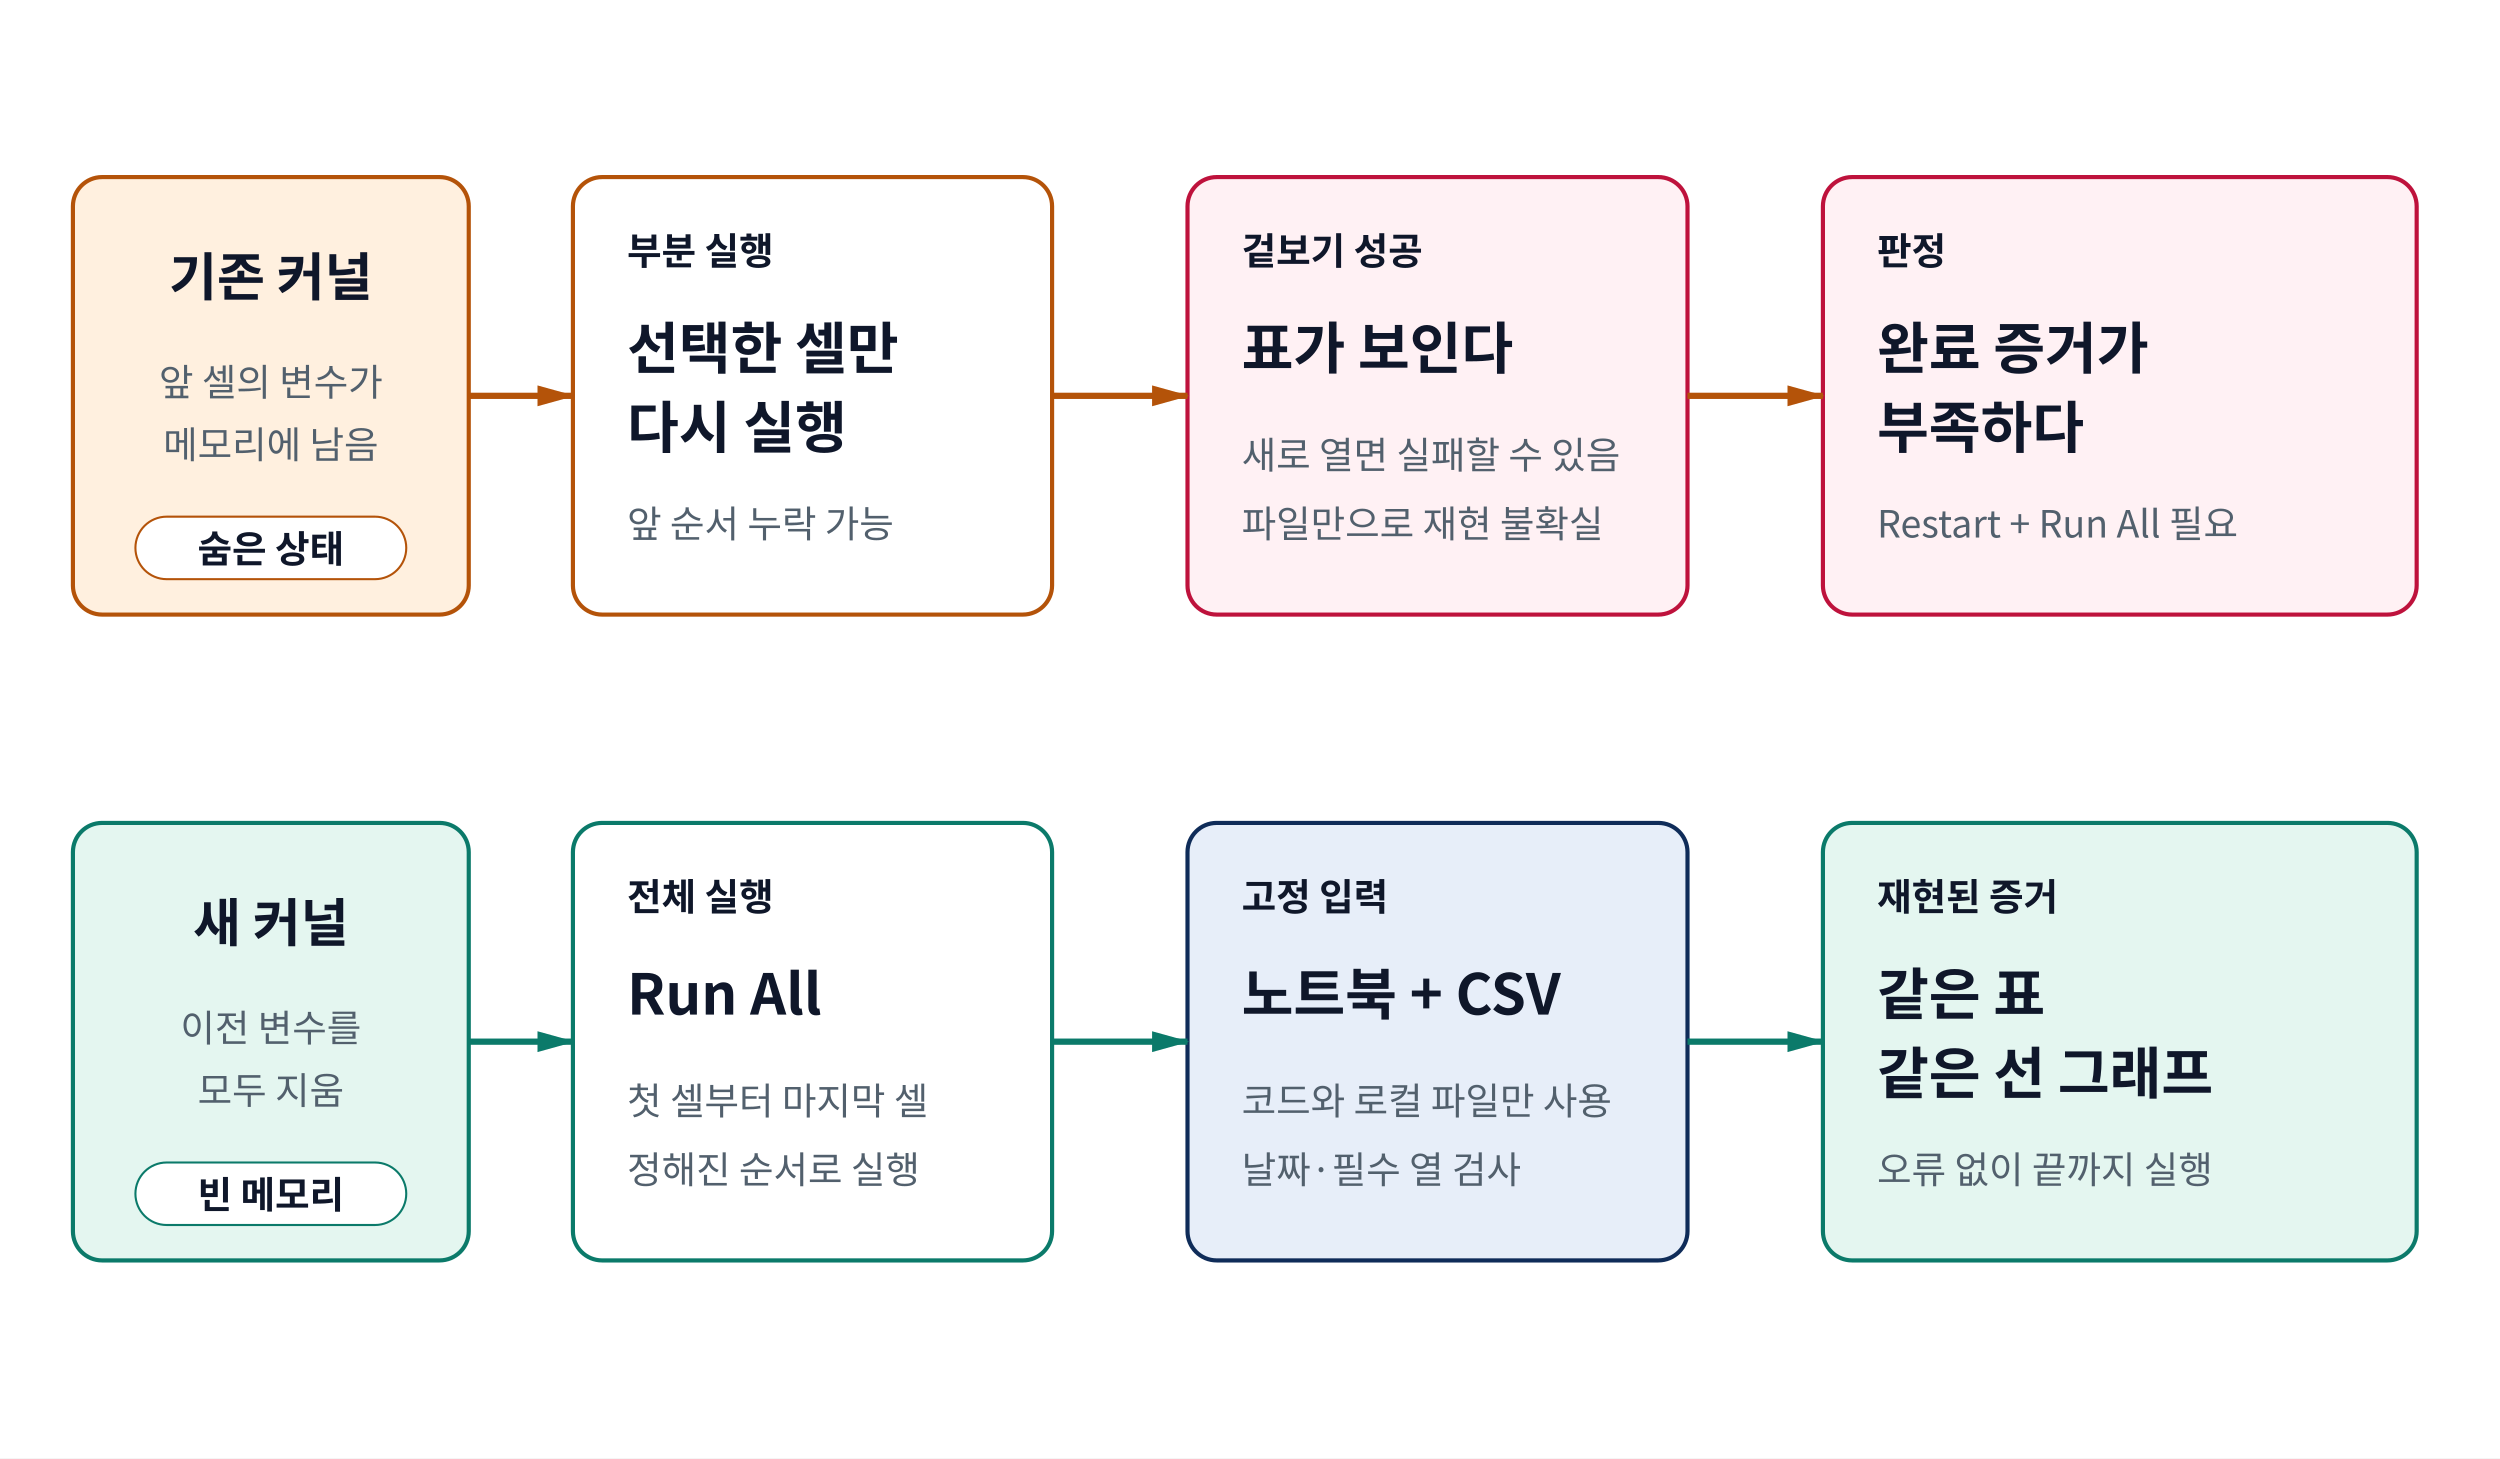
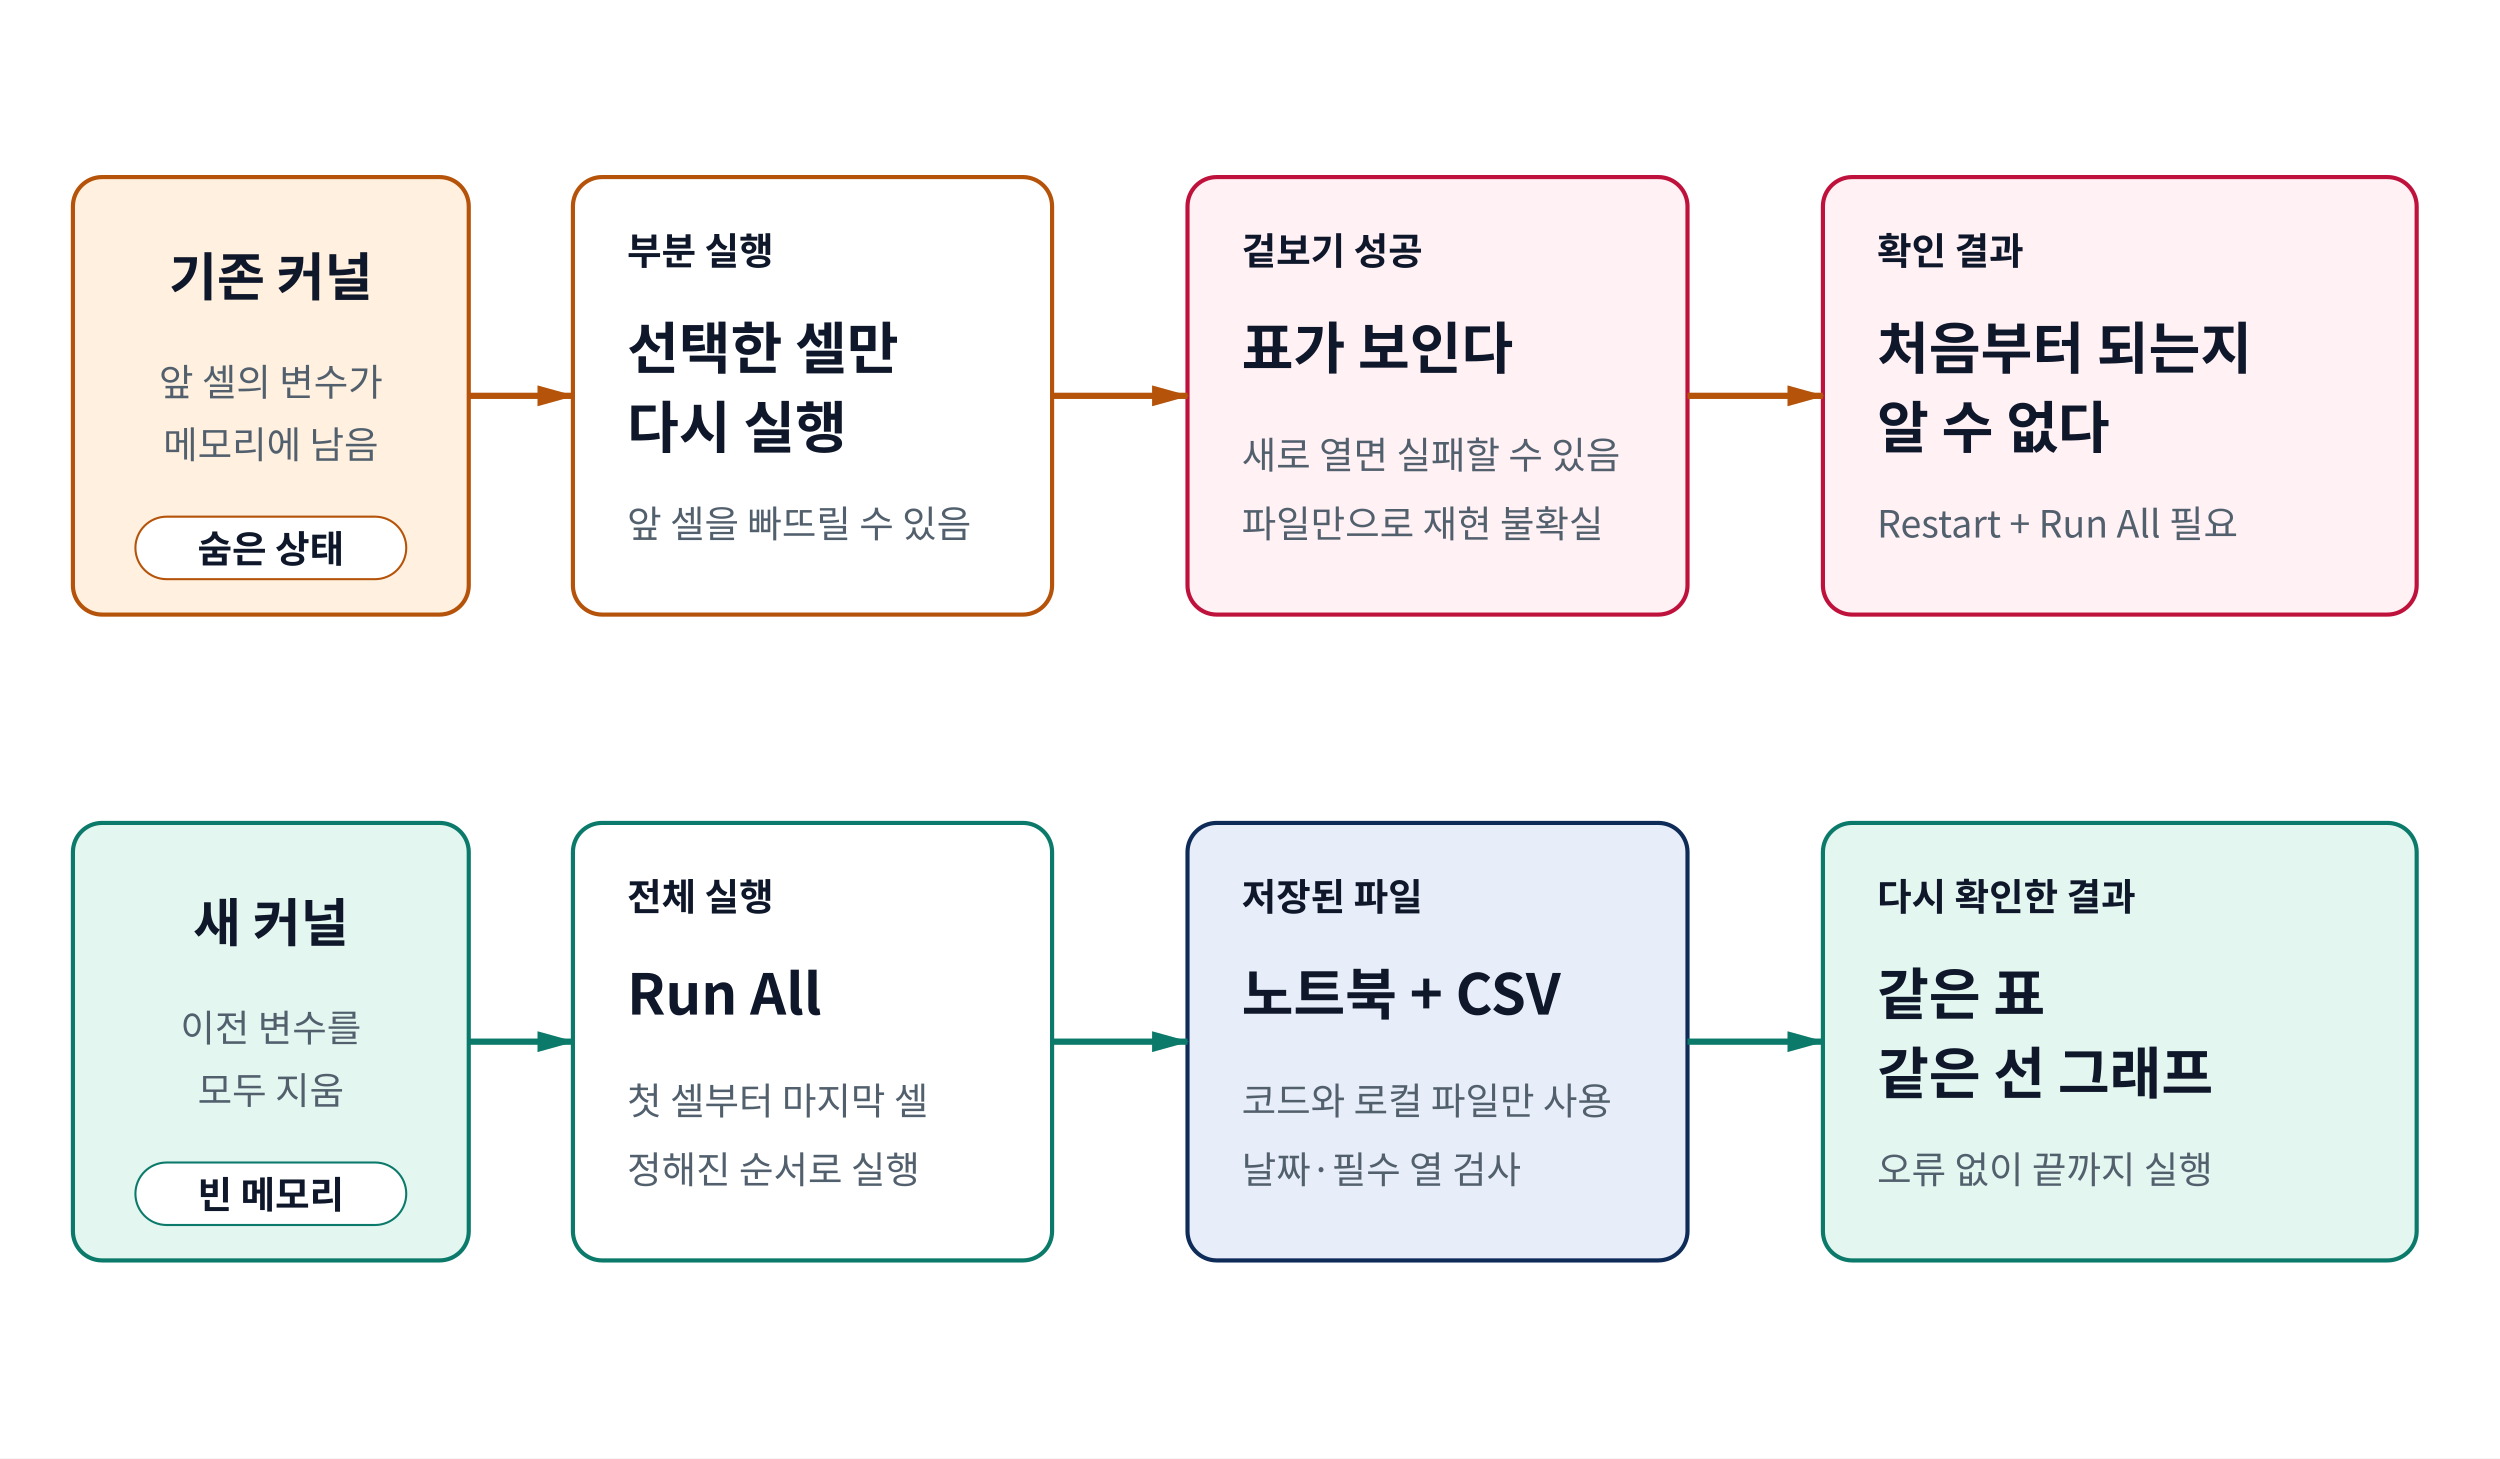
<svg xmlns="http://www.w3.org/2000/svg" viewBox="0 0 1200 700" role="img" aria-labelledby="title desc">
  <defs>
    <marker id="arrow-warn" markerUnits="userSpaceOnUse" viewBox="0 0 18 10" refX="17" refY="5" markerWidth="18" markerHeight="10" orient="auto">
      <path d="M0 0L18 5L0 10Z" fill="#B45309" />
    </marker>
    <marker id="arrow-ok" markerUnits="userSpaceOnUse" viewBox="0 0 18 10" refX="17" refY="5" markerWidth="18" markerHeight="10" orient="auto">
      <path d="M0 0L18 5L0 10Z" fill="#0B7A6A" />
    </marker>
    <style>
      text{font-family:"Noto Sans CJK KR","Noto Sans KR",sans-serif;fill:#0F172A}
      .lane{font-size:25px;font-weight:700}
      .kicker{font-size:18px;font-weight:700}
      .main{font-size:27px;font-weight:700}
      .sub{font-size:18px;font-weight:400;fill:#52606D}
      .warn{fill:none;stroke:#B45309;stroke-width:3;marker-end:url(#arrow-warn)}
      .ok{fill:none;stroke:#0B7A6A;stroke-width:3;marker-end:url(#arrow-ok)}
    </style>
  </defs>
  <rect width="1200" height="700" fill="#FFFFFF" />
  <rect x="35" y="85" width="190" height="210" rx="14" fill="#FFF0DF" stroke="#B45309" stroke-width="2" />
  <text class="lane" x="130" y="142" text-anchor="middle" fill="#B45309">기존 커널</text>
  <text class="sub" x="130" y="190" text-anchor="middle">앞 셀의 변수가</text>
  <text class="sub" x="130" y="220" text-anchor="middle">메모리에 남음</text>
  <rect x="65" y="248" width="130" height="30" rx="15" fill="#FFFFFF" stroke="#B45309" />
  <text class="kicker" x="130" y="270" text-anchor="middle" fill="#B45309">숨은 상태</text>
  <rect x="275" y="85" width="230" height="210" rx="14" fill="#FFFFFF" stroke="#B45309" stroke-width="2" />
  <text class="kicker" x="301" y="127" fill="#B45309">부분 실행</text>
  <text class="main" x="301" y="177">선택한 셀만</text>
  <text class="main" x="301" y="215">다시 실행</text>
-   <text class="sub" x="301" y="258">앞 순서 누락 가능</text>
+   <text class="sub" x="301" y="258">앞 셀을 빠뜨릴 수 있음</text>
  <rect x="570" y="85" width="240" height="210" rx="14" fill="#FFF1F4" stroke="#BE123C" stroke-width="2" />
  <text class="kicker" x="596" y="127" fill="#BE123C">겉보기 성공</text>
  <text class="main" x="596" y="177">표가 보인다</text>
  <text class="sub" x="596" y="225">새로 열면 실패할 수 있음</text>
  <text class="sub" x="596" y="258">파일만으로 재현 불확실</text>
  <rect x="875" y="85" width="285" height="210" rx="14" fill="#FFF1F4" stroke="#BE123C" stroke-width="2" />
-   <text class="kicker" x="901" y="127" fill="#BE123C">판정</text>
-   <text class="main" x="901" y="177">완료 증거가</text>
-   <text class="main" x="901" y="215">부족하다</text>
+   <text class="kicker" x="901" y="127" fill="#BE123C">확인 결과</text>
+   <text class="main" x="901" y="177">처음부터 되는지</text>
+   <text class="main" x="901" y="215">알 수 없다</text>
  <text class="sub" x="901" y="258">Restart + Run All 필요</text>
  <path class="warn" d="M225 190H275" />
  <path class="warn" d="M505 190H570" />
  <path class="warn" d="M810 190H875" />
  <rect x="35" y="395" width="190" height="210" rx="14" fill="#E4F6F0" stroke="#0B7A6A" stroke-width="2" />
  <text class="lane" x="130" y="452" text-anchor="middle" fill="#0B7A6A">새 커널</text>
  <text class="sub" x="130" y="500" text-anchor="middle">이전 변수를</text>
  <text class="sub" x="130" y="530" text-anchor="middle">모두 지움</text>
  <rect x="65" y="558" width="130" height="30" rx="15" fill="#FFFFFF" stroke="#0B7A6A" />
  <text class="kicker" x="130" y="580" text-anchor="middle" fill="#0B7A6A">빈 메모리</text>
  <rect x="275" y="395" width="230" height="210" rx="14" fill="#FFFFFF" stroke="#0B7A6A" stroke-width="2" />
  <text class="kicker" x="301" y="437" fill="#0B7A6A">전체 실행</text>
  <text class="main" x="301" y="487">Run All</text>
  <text class="sub" x="301" y="535">첫 셀부터 마지막 셀</text>
  <text class="sub" x="301" y="568">정해진 순서로 실행</text>
  <rect x="570" y="395" width="240" height="210" rx="14" fill="#E7EEF9" stroke="#0F2C59" stroke-width="2" />
-   <text class="kicker" x="596" y="437">고정 입력</text>
+   <text class="kicker" x="596" y="437">저장된 파일</text>
  <text class="main" x="596" y="487">노트북 + CSV</text>
  <text class="sub" x="596" y="535">코드와 로컬 파일만 사용</text>
  <text class="sub" x="596" y="568">날짜·필수 열 검사</text>
  <rect x="875" y="395" width="285" height="210" rx="14" fill="#E4F6F0" stroke="#0B7A6A" stroke-width="2" />
-   <text class="kicker" x="901" y="437" fill="#0B7A6A">재현된 증거</text>
+   <text class="kicker" x="901" y="437" fill="#0B7A6A">다시 확인한 결과</text>
  <text class="main" x="901" y="487">같은 표</text>
  <text class="main" x="901" y="525">같은 선 그래프</text>
  <text class="sub" x="901" y="568">오류 없이 끝까지 실행</text>
  <path class="ok" d="M225 500H275" />
  <path class="ok" d="M505 500H570" />
  <path class="ok" d="M810 500H875" />
</svg>
